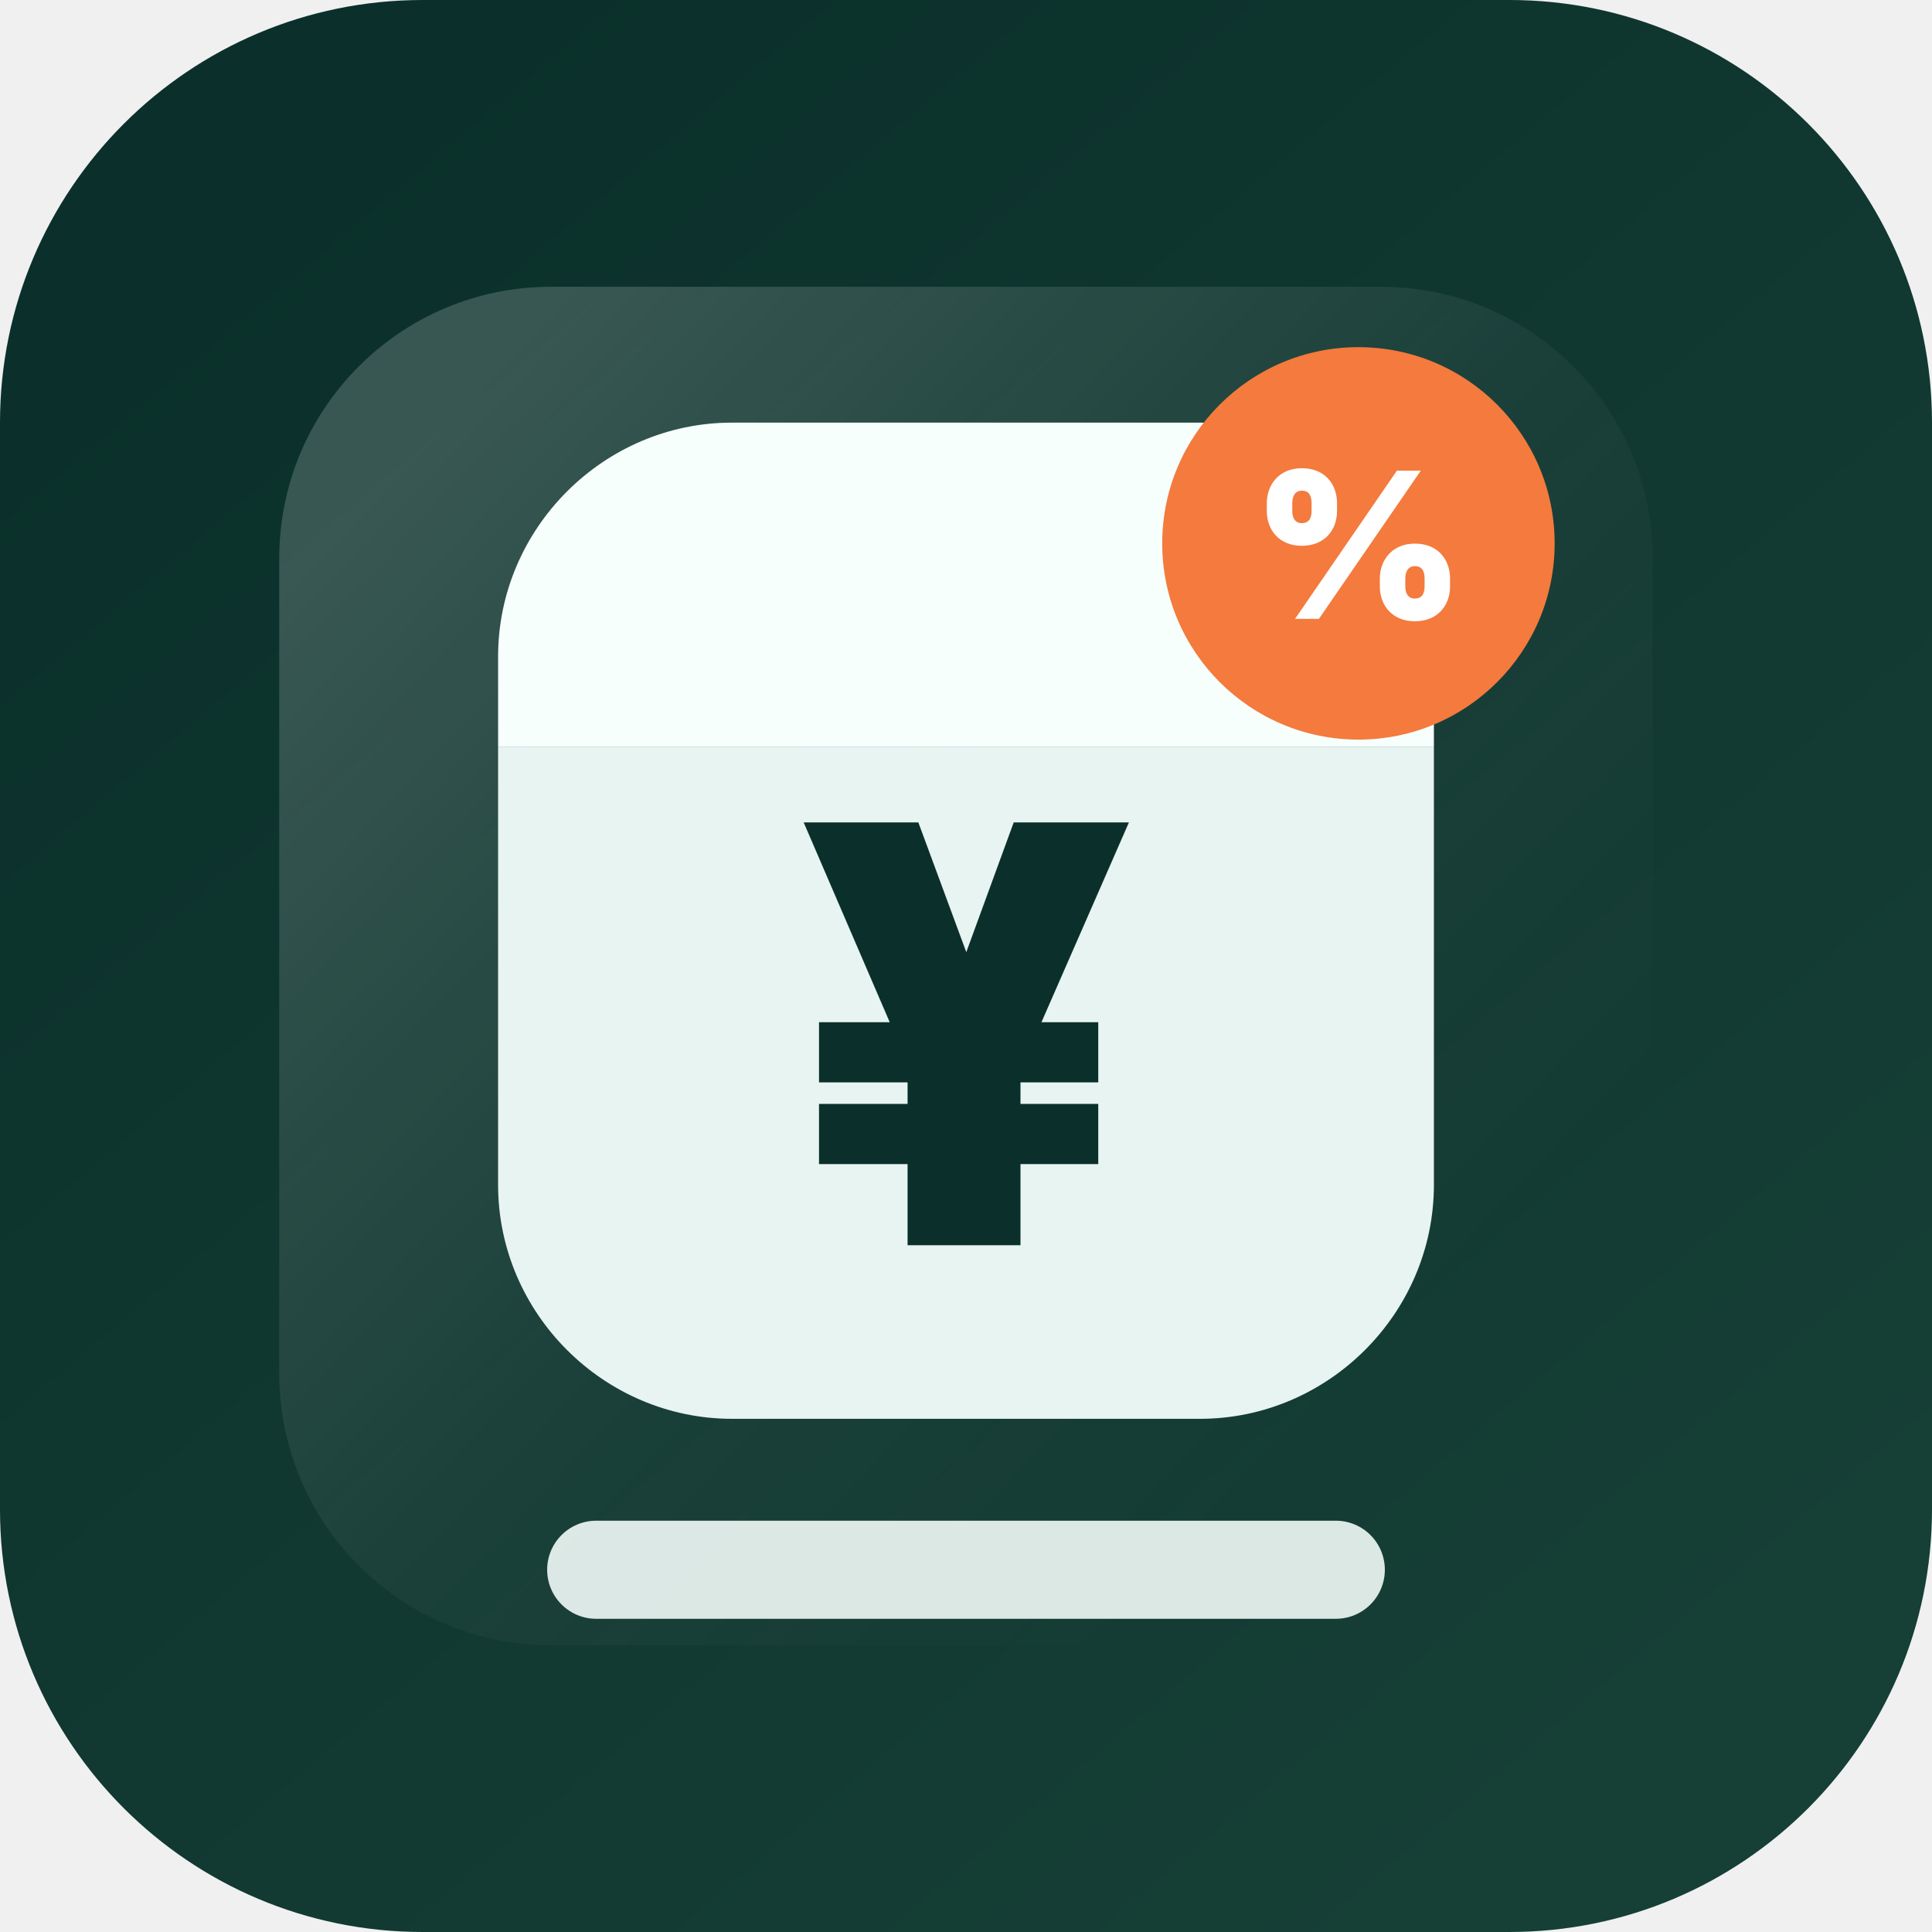
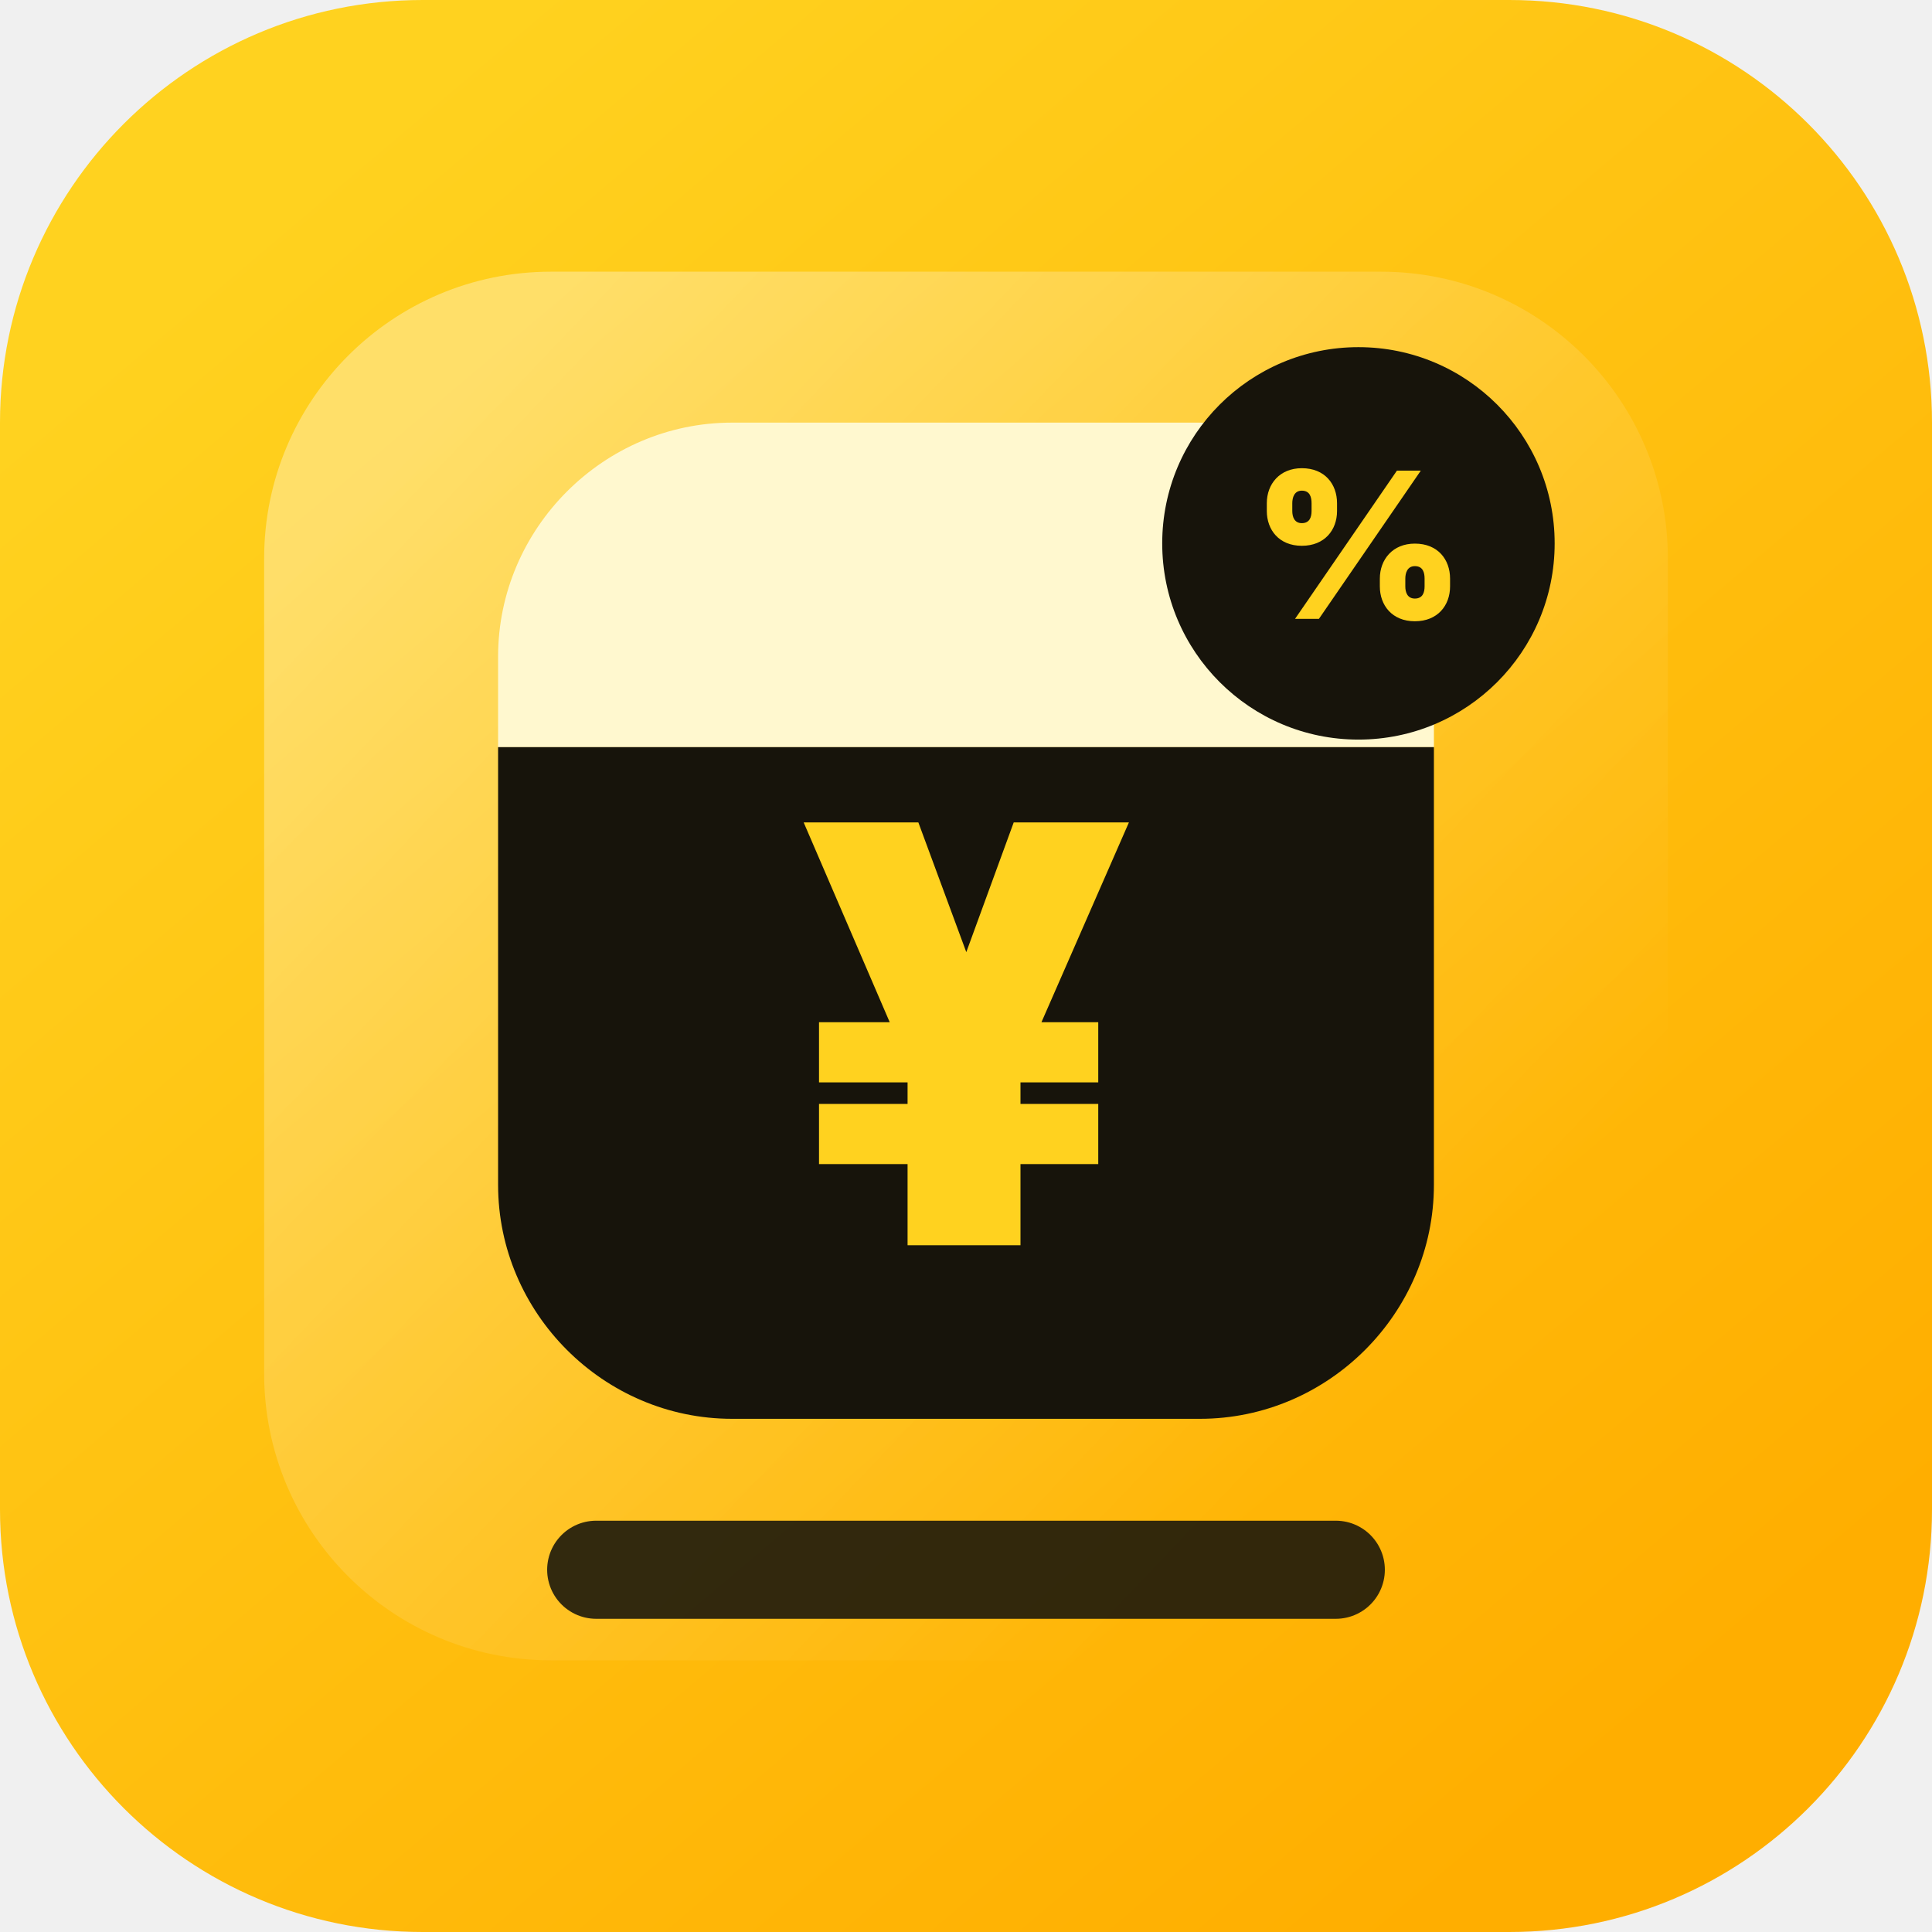
<svg xmlns="http://www.w3.org/2000/svg" viewBox="0 0 512 512">
  <defs>
    <linearGradient id="bg" x1="80" y1="48" x2="432" y2="464" gradientUnits="userSpaceOnUse">
-       <stop stop-color="#0b302b" />
-       <stop offset="1" stop-color="#163f36" />
+       <stop stop-color="#ffd21f" />
+       <stop offset="1" stop-color="#ffae00" />
    </linearGradient>
    <linearGradient id="shine" x1="128" y1="100" x2="384" y2="344" gradientUnits="userSpaceOnUse">
-       <stop stop-color="#ffffff" stop-opacity=".18" />
-       <stop offset=".58" stop-color="#ffffff" stop-opacity=".04" />
+       <stop stop-color="#ffffff" stop-opacity=".34" />
+       <stop offset=".58" stop-color="#ffffff" stop-opacity=".12" />
      <stop offset="1" stop-color="#ffffff" stop-opacity="0" />
    </linearGradient>
  </defs>
  <rect width="512" height="512" rx="112" fill="url(#bg)" />
-   <rect x="74" y="76" width="364" height="360" rx="72" fill="url(#shine)" />
-   <path d="M132 174c0-34 28-62 62-62h124c34 0 62 28 62 62v24H132v-24z" fill="#f6fffc" />
-   <path d="M132 198h248v116c0 34-28 62-62 62H194c-34 0-62-28-62-62V198z" fill="#e8f4f1" />
-   <text x="256" y="330" text-anchor="middle" fill="#0b302b" font-family="-apple-system, BlinkMacSystemFont, 'Segoe UI', sans-serif" font-size="154" font-weight="900">¥</text>
-   <circle cx="360" cy="144" r="52" fill="#f47a3d" />
-   <text x="360" y="164" text-anchor="middle" fill="#ffffff" font-family="-apple-system, BlinkMacSystemFont, 'Segoe UI', sans-serif" font-size="54" font-weight="900">%</text>
-   <path d="M158 416h196" stroke="#f6fffc" stroke-width="26" stroke-linecap="round" opacity=".88" />
+   <rect x="70" y="72" width="372" height="368" rx="76" fill="url(#shine)" />
+   <path d="M132 174c0-34 28-62 62-62h124c34 0 62 28 62 62v24H132v-24z" fill="#fff8cf" />
+   <path d="M132 198h248v116c0 34-28 62-62 62H194c-34 0-62-28-62-62V198z" fill="#17140b" />
+   <text x="256" y="330" text-anchor="middle" fill="#ffd21f" font-family="-apple-system, BlinkMacSystemFont, 'Segoe UI', sans-serif" font-size="154" font-weight="900">¥</text>
+   <circle cx="360" cy="144" r="52" fill="#17140b" />
+   <text x="360" y="164" text-anchor="middle" fill="#ffd21f" font-family="-apple-system, BlinkMacSystemFont, 'Segoe UI', sans-serif" font-size="54" font-weight="900">%</text>
+   <path d="M158 416h196" stroke="#17140b" stroke-width="26" stroke-linecap="round" opacity=".88" />
</svg>
